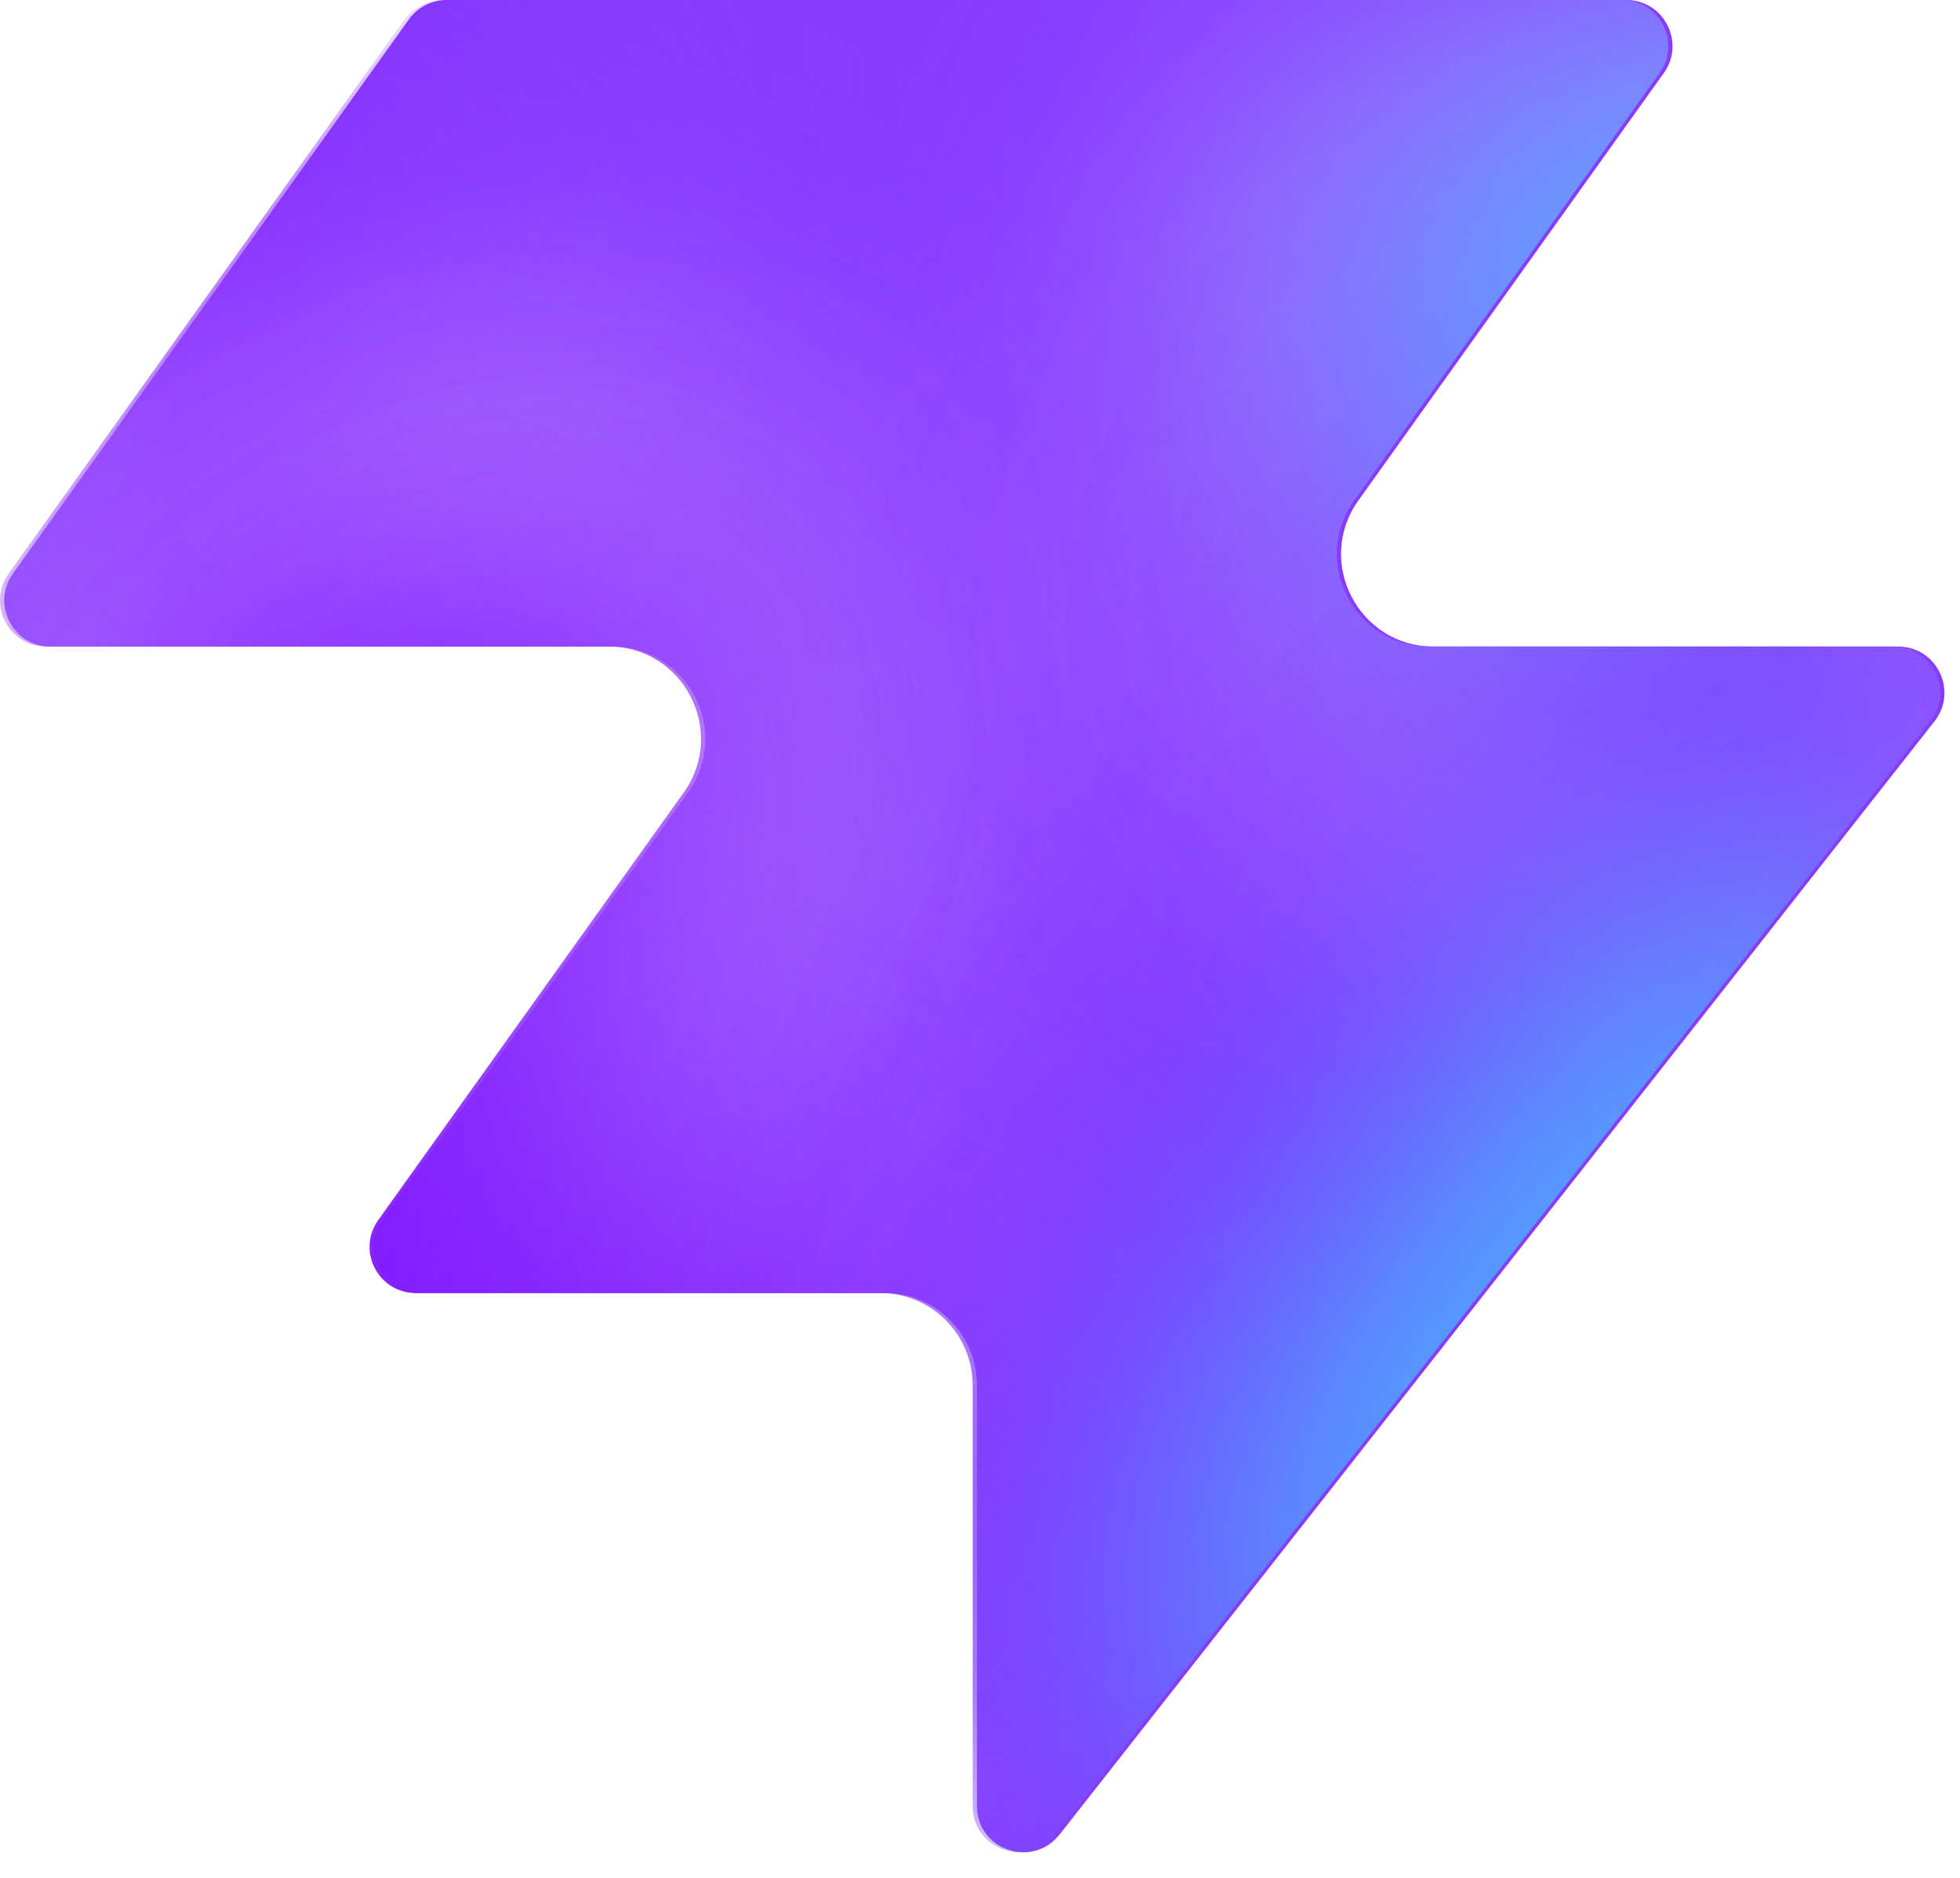
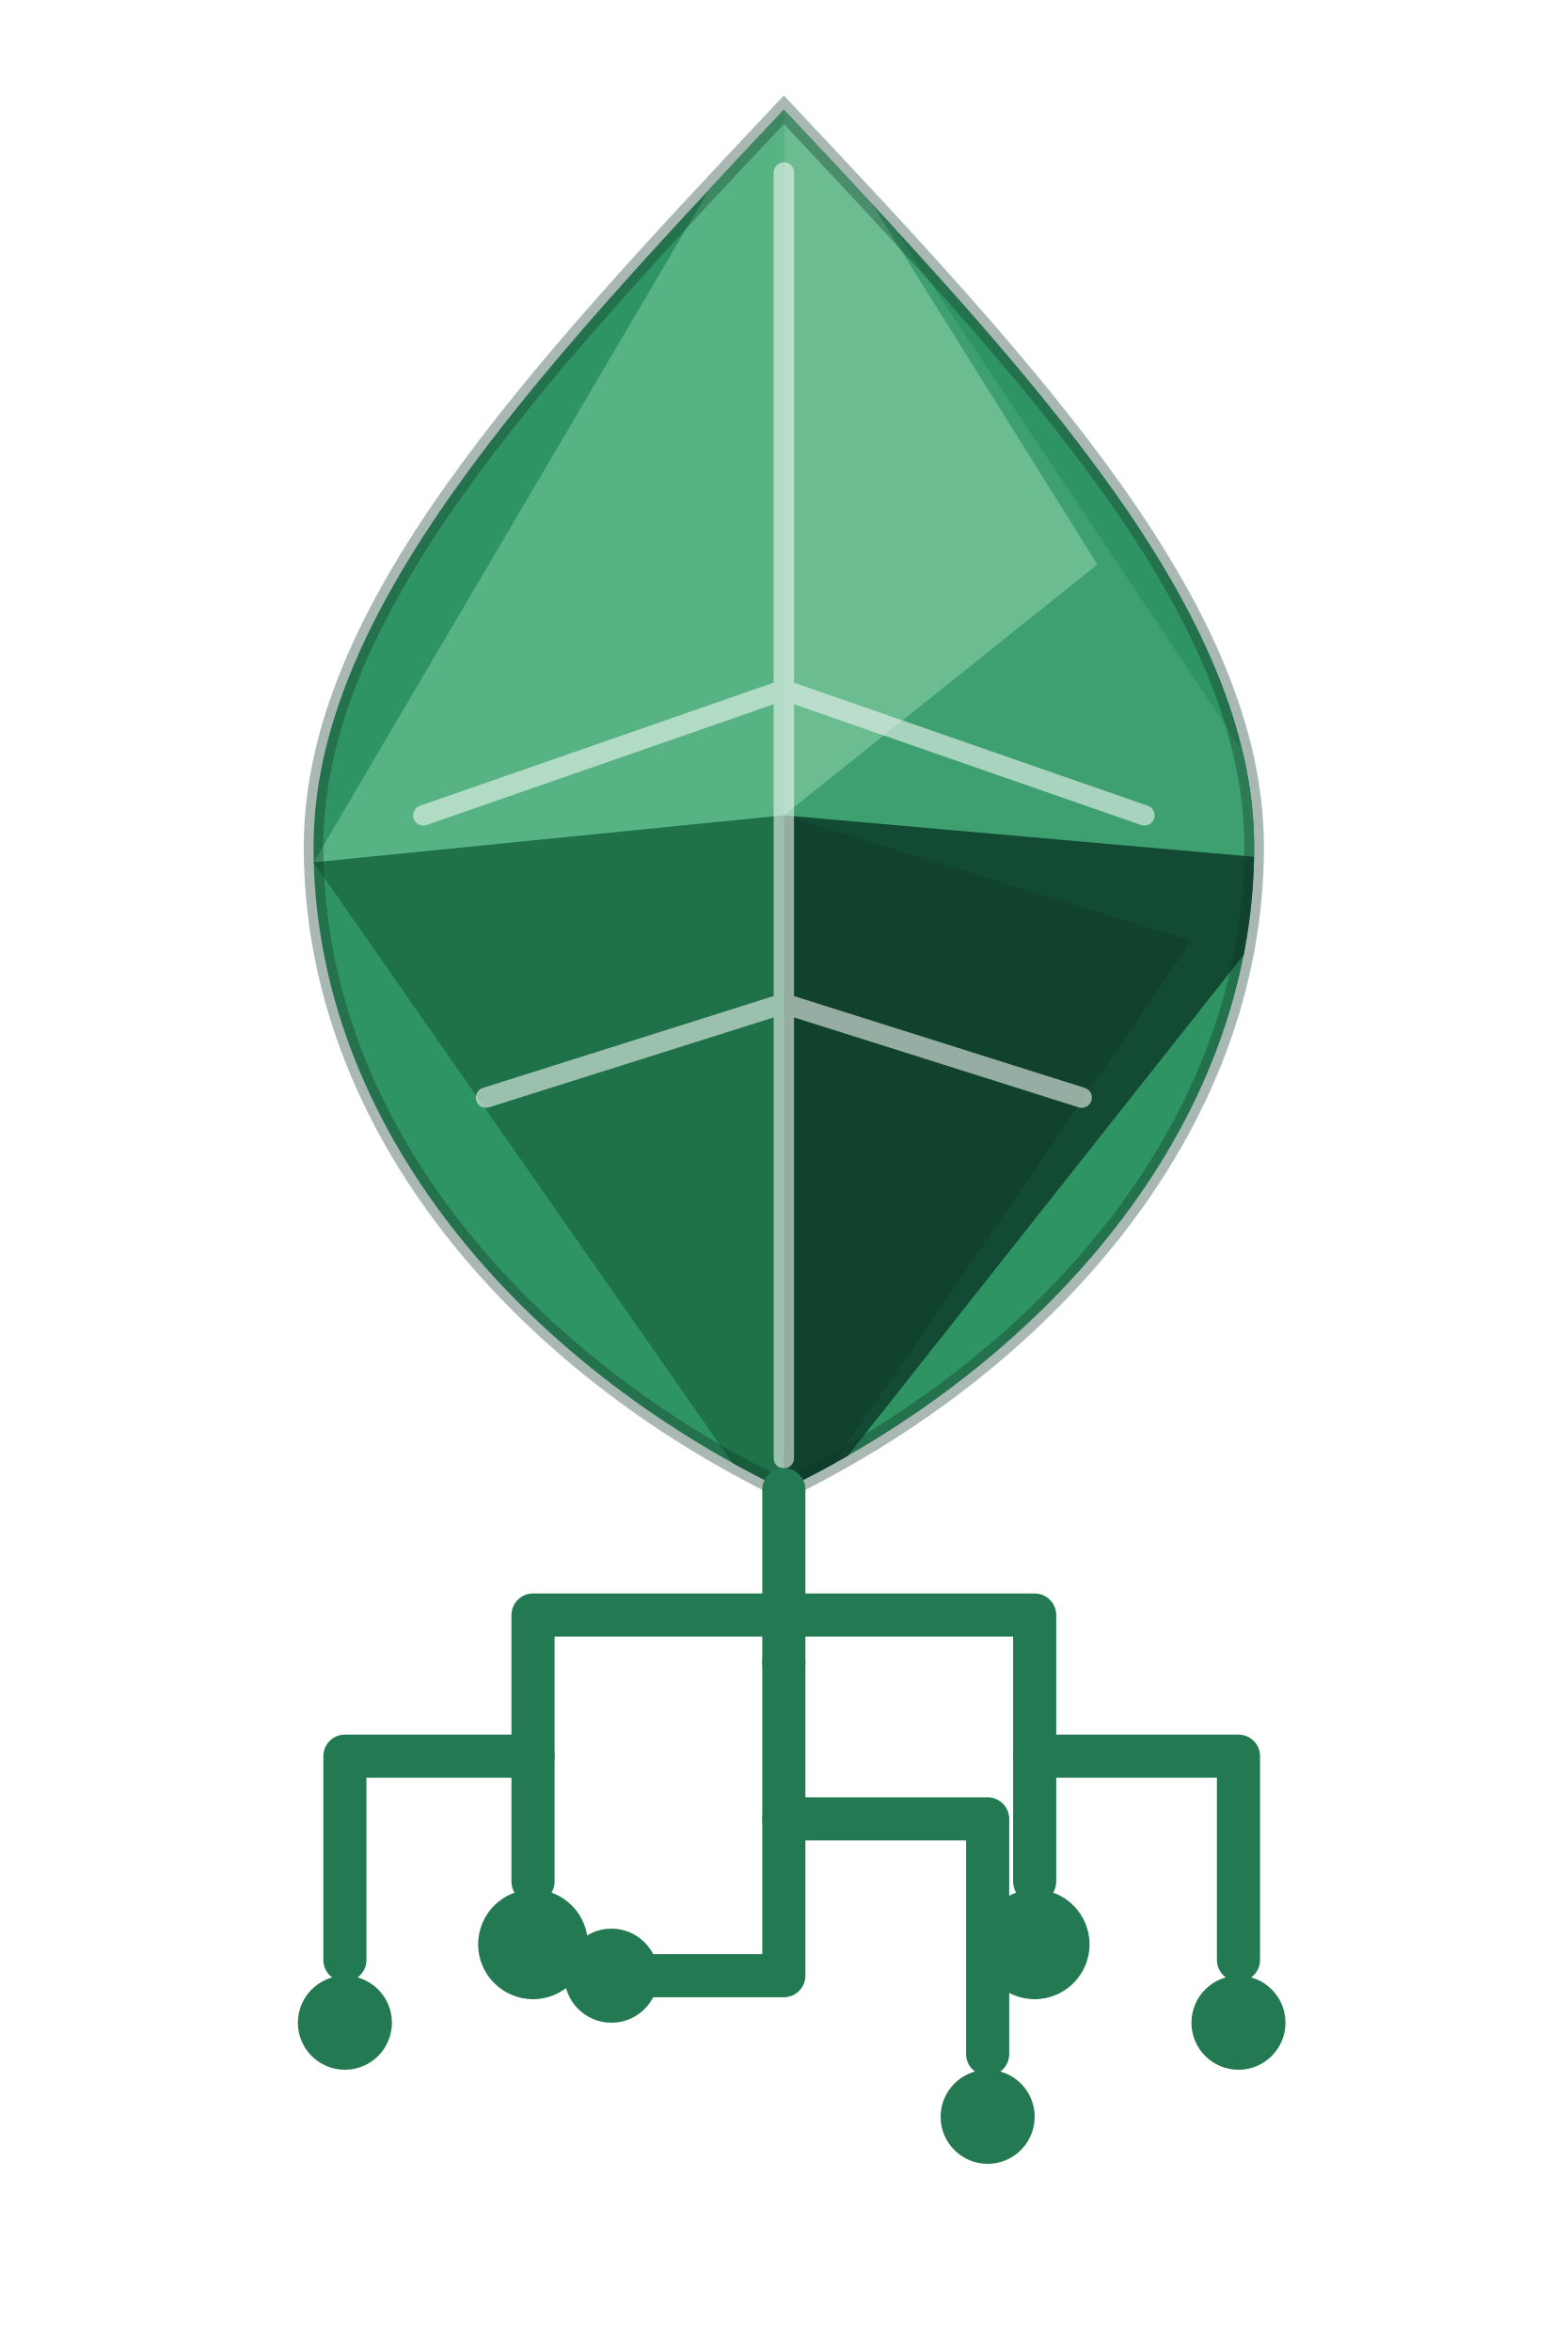
- <svg xmlns="http://www.w3.org/2000/svg" width="48" height="46" fill="none" viewBox="0 0 48 46">
-   <path fill="#863bff" d="M25.946 44.938c-.664.845-2.021.375-2.021-.698V33.937a2.26 2.26 0 0 0-2.262-2.262H10.287c-.92 0-1.456-1.04-.92-1.788l7.48-10.471c1.07-1.497 0-3.578-1.842-3.578H1.237c-.92 0-1.456-1.04-.92-1.788L10.013.474c.214-.297.556-.474.92-.474h28.894c.92 0 1.456 1.04.92 1.788l-7.48 10.471c-1.07 1.498 0 3.579 1.842 3.579h11.377c.943 0 1.473 1.088.89 1.83L25.947 44.94z" style="fill:#863bff;fill:color(display-p3 .525 .23 1);fill-opacity:1" />
-   <mask id="a" width="48" height="46" x="0" y="0" maskUnits="userSpaceOnUse" style="mask-type:alpha">
-     <path fill="#000" d="M25.842 44.938c-.664.844-2.021.375-2.021-.698V33.937a2.26 2.26 0 0 0-2.262-2.262H10.183c-.92 0-1.456-1.04-.92-1.788l7.48-10.471c1.07-1.498 0-3.579-1.842-3.579H1.133c-.92 0-1.456-1.04-.92-1.787L9.91.473c.214-.297.556-.474.92-.474h28.894c.92 0 1.456 1.04.92 1.788l-7.48 10.471c-1.07 1.498 0 3.578 1.842 3.578h11.377c.943 0 1.473 1.088.89 1.832L25.843 44.94z" style="fill:#000;fill-opacity:1" />
-   </mask>
-   <g mask="url(#a)">
-     <g filter="url(#b)">
-       <ellipse cx="5.508" cy="14.704" fill="#ede6ff" rx="5.508" ry="14.704" style="fill:#ede6ff;fill:color(display-p3 .927 .903 1);fill-opacity:1" transform="matrix(.00324 1 1 -.00324 -4.47 31.516)" />
-     </g>
-     <g filter="url(#c)">
-       <ellipse cx="10.399" cy="29.851" fill="#ede6ff" rx="10.399" ry="29.851" style="fill:#ede6ff;fill:color(display-p3 .927 .903 1);fill-opacity:1" transform="matrix(.00324 1 1 -.00324 -39.328 7.883)" />
-     </g>
-     <g filter="url(#d)">
-       <ellipse cx="5.508" cy="30.487" fill="#7e14ff" rx="5.508" ry="30.487" style="fill:#7e14ff;fill:color(display-p3 .492 .077 1);fill-opacity:1" transform="rotate(89.814 -25.913 -14.639)scale(1 -1)" />
-     </g>
-     <g filter="url(#e)">
-       <ellipse cx="5.508" cy="30.599" fill="#7e14ff" rx="5.508" ry="30.599" style="fill:#7e14ff;fill:color(display-p3 .492 .077 1);fill-opacity:1" transform="rotate(89.814 -32.644 -3.334)scale(1 -1)" />
-     </g>
-     <g filter="url(#f)">
-       <ellipse cx="5.508" cy="30.599" fill="#7e14ff" rx="5.508" ry="30.599" style="fill:#7e14ff;fill:color(display-p3 .492 .077 1);fill-opacity:1" transform="matrix(.00324 1 1 -.00324 -34.34 30.47)" />
-     </g>
-     <g filter="url(#g)">
-       <ellipse cx="14.072" cy="22.078" fill="#ede6ff" rx="14.072" ry="22.078" style="fill:#ede6ff;fill:color(display-p3 .927 .903 1);fill-opacity:1" transform="rotate(93.35 24.506 48.493)scale(-1 1)" />
-     </g>
-     <g filter="url(#h)">
-       <ellipse cx="3.47" cy="21.501" fill="#7e14ff" rx="3.47" ry="21.501" style="fill:#7e14ff;fill:color(display-p3 .492 .077 1);fill-opacity:1" transform="rotate(89.009 28.708 47.59)scale(-1 1)" />
-     </g>
-     <g filter="url(#i)">
-       <ellipse cx="3.47" cy="21.501" fill="#7e14ff" rx="3.47" ry="21.501" style="fill:#7e14ff;fill:color(display-p3 .492 .077 1);fill-opacity:1" transform="rotate(89.009 28.708 47.59)scale(-1 1)" />
-     </g>
-     <g filter="url(#j)">
-       <ellipse cx=".387" cy="8.972" fill="#7e14ff" rx="4.407" ry="29.108" style="fill:#7e14ff;fill:color(display-p3 .492 .077 1);fill-opacity:1" transform="rotate(39.51 .387 8.972)" />
-     </g>
-     <g filter="url(#k)">
-       <ellipse cx="47.523" cy="-6.092" fill="#7e14ff" rx="4.407" ry="29.108" style="fill:#7e14ff;fill:color(display-p3 .492 .077 1);fill-opacity:1" transform="rotate(37.892 47.523 -6.092)" />
-     </g>
-     <g filter="url(#l)">
-       <ellipse cx="41.412" cy="6.333" fill="#47bfff" rx="5.971" ry="9.665" style="fill:#47bfff;fill:color(display-p3 .28 .748 1);fill-opacity:1" transform="rotate(37.892 41.412 6.333)" />
-     </g>
-     <g filter="url(#m)">
-       <ellipse cx="-1.879" cy="38.332" fill="#7e14ff" rx="4.407" ry="29.108" style="fill:#7e14ff;fill:color(display-p3 .492 .077 1);fill-opacity:1" transform="rotate(37.892 -1.88 38.332)" />
-     </g>
-     <g filter="url(#n)">
-       <ellipse cx="-1.879" cy="38.332" fill="#7e14ff" rx="4.407" ry="29.108" style="fill:#7e14ff;fill:color(display-p3 .492 .077 1);fill-opacity:1" transform="rotate(37.892 -1.88 38.332)" />
-     </g>
-     <g filter="url(#o)">
-       <ellipse cx="35.651" cy="29.907" fill="#7e14ff" rx="4.407" ry="29.108" style="fill:#7e14ff;fill:color(display-p3 .492 .077 1);fill-opacity:1" transform="rotate(37.892 35.651 29.907)" />
-     </g>
-     <g filter="url(#p)">
-       <ellipse cx="38.418" cy="32.4" fill="#47bfff" rx="5.971" ry="15.297" style="fill:#47bfff;fill:color(display-p3 .28 .748 1);fill-opacity:1" transform="rotate(37.892 38.418 32.4)" />
-     </g>
+ <svg xmlns="http://www.w3.org/2000/svg" viewBox="0 0 200 300" role="img" aria-label="VERDA">
+   <defs>
+     <clipPath id="verda-leaf-clip">
+       <path d="M100 14 C132 48 160 78 160 108 C160 144 133 174 100 190 C67 174 40 144 40 108 C40 78 68 48 100 14 Z" />
+     </clipPath>
+   </defs>
+   <g clip-path="url(#verda-leaf-clip)">
+     <rect x="30" y="8" width="180" height="190" fill="#2F9463" />
+     <polygon points="100,8 40,110 100,104" fill="#57B383" />
+     <polygon points="100,8 168,110 100,104" fill="#3EA070" />
+     <polygon points="100,104 40,110 100,196" fill="#1E7148" />
+     <polygon points="100,104 168,110 100,196" fill="#134A33" />
+     <polygon points="100,8 140,72 100,104" fill="#8FD4AC" opacity=".55" />
+     <polygon points="100,104 152,120 100,196" fill="#0C3524" opacity=".35" />
  </g>
-   <defs>
-     <filter id="b" width="60.045" height="41.654" x="-19.77" y="16.149" color-interpolation-filters="sRGB" filterUnits="userSpaceOnUse">
-       <feFlood flood-opacity="0" result="BackgroundImageFix" />
-       <feBlend in="SourceGraphic" in2="BackgroundImageFix" result="shape" />
-       <feGaussianBlur result="effect1_foregroundBlur_2002_17158" stdDeviation="7.659" />
-     </filter>
-     <filter id="c" width="90.34" height="51.437" x="-54.613" y="-7.533" color-interpolation-filters="sRGB" filterUnits="userSpaceOnUse">
-       <feFlood flood-opacity="0" result="BackgroundImageFix" />
-       <feBlend in="SourceGraphic" in2="BackgroundImageFix" result="shape" />
-       <feGaussianBlur result="effect1_foregroundBlur_2002_17158" stdDeviation="7.659" />
-     </filter>
-     <filter id="d" width="79.355" height="29.4" x="-49.64" y="2.03" color-interpolation-filters="sRGB" filterUnits="userSpaceOnUse">
-       <feFlood flood-opacity="0" result="BackgroundImageFix" />
-       <feBlend in="SourceGraphic" in2="BackgroundImageFix" result="shape" />
-       <feGaussianBlur result="effect1_foregroundBlur_2002_17158" stdDeviation="4.596" />
-     </filter>
-     <filter id="e" width="79.579" height="29.4" x="-45.045" y="20.029" color-interpolation-filters="sRGB" filterUnits="userSpaceOnUse">
-       <feFlood flood-opacity="0" result="BackgroundImageFix" />
-       <feBlend in="SourceGraphic" in2="BackgroundImageFix" result="shape" />
-       <feGaussianBlur result="effect1_foregroundBlur_2002_17158" stdDeviation="4.596" />
-     </filter>
-     <filter id="f" width="79.579" height="29.4" x="-43.513" y="21.178" color-interpolation-filters="sRGB" filterUnits="userSpaceOnUse">
-       <feFlood flood-opacity="0" result="BackgroundImageFix" />
-       <feBlend in="SourceGraphic" in2="BackgroundImageFix" result="shape" />
-       <feGaussianBlur result="effect1_foregroundBlur_2002_17158" stdDeviation="4.596" />
-     </filter>
-     <filter id="g" width="74.749" height="58.852" x="15.756" y="-17.901" color-interpolation-filters="sRGB" filterUnits="userSpaceOnUse">
-       <feFlood flood-opacity="0" result="BackgroundImageFix" />
-       <feBlend in="SourceGraphic" in2="BackgroundImageFix" result="shape" />
-       <feGaussianBlur result="effect1_foregroundBlur_2002_17158" stdDeviation="7.659" />
-     </filter>
-     <filter id="h" width="61.377" height="25.362" x="23.548" y="2.284" color-interpolation-filters="sRGB" filterUnits="userSpaceOnUse">
-       <feFlood flood-opacity="0" result="BackgroundImageFix" />
-       <feBlend in="SourceGraphic" in2="BackgroundImageFix" result="shape" />
-       <feGaussianBlur result="effect1_foregroundBlur_2002_17158" stdDeviation="4.596" />
-     </filter>
-     <filter id="i" width="61.377" height="25.362" x="23.548" y="2.284" color-interpolation-filters="sRGB" filterUnits="userSpaceOnUse">
-       <feFlood flood-opacity="0" result="BackgroundImageFix" />
-       <feBlend in="SourceGraphic" in2="BackgroundImageFix" result="shape" />
-       <feGaussianBlur result="effect1_foregroundBlur_2002_17158" stdDeviation="4.596" />
-     </filter>
-     <filter id="j" width="56.045" height="63.649" x="-27.636" y="-22.853" color-interpolation-filters="sRGB" filterUnits="userSpaceOnUse">
-       <feFlood flood-opacity="0" result="BackgroundImageFix" />
-       <feBlend in="SourceGraphic" in2="BackgroundImageFix" result="shape" />
-       <feGaussianBlur result="effect1_foregroundBlur_2002_17158" stdDeviation="4.596" />
-     </filter>
-     <filter id="k" width="54.814" height="64.646" x="20.116" y="-38.415" color-interpolation-filters="sRGB" filterUnits="userSpaceOnUse">
-       <feFlood flood-opacity="0" result="BackgroundImageFix" />
-       <feBlend in="SourceGraphic" in2="BackgroundImageFix" result="shape" />
-       <feGaussianBlur result="effect1_foregroundBlur_2002_17158" stdDeviation="4.596" />
-     </filter>
-     <filter id="l" width="33.541" height="35.313" x="24.641" y="-11.323" color-interpolation-filters="sRGB" filterUnits="userSpaceOnUse">
-       <feFlood flood-opacity="0" result="BackgroundImageFix" />
-       <feBlend in="SourceGraphic" in2="BackgroundImageFix" result="shape" />
-       <feGaussianBlur result="effect1_foregroundBlur_2002_17158" stdDeviation="4.596" />
-     </filter>
-     <filter id="m" width="54.814" height="64.646" x="-29.286" y="6.009" color-interpolation-filters="sRGB" filterUnits="userSpaceOnUse">
-       <feFlood flood-opacity="0" result="BackgroundImageFix" />
-       <feBlend in="SourceGraphic" in2="BackgroundImageFix" result="shape" />
-       <feGaussianBlur result="effect1_foregroundBlur_2002_17158" stdDeviation="4.596" />
-     </filter>
-     <filter id="n" width="54.814" height="64.646" x="-29.286" y="6.009" color-interpolation-filters="sRGB" filterUnits="userSpaceOnUse">
-       <feFlood flood-opacity="0" result="BackgroundImageFix" />
-       <feBlend in="SourceGraphic" in2="BackgroundImageFix" result="shape" />
-       <feGaussianBlur result="effect1_foregroundBlur_2002_17158" stdDeviation="4.596" />
-     </filter>
-     <filter id="o" width="54.814" height="64.646" x="8.244" y="-2.416" color-interpolation-filters="sRGB" filterUnits="userSpaceOnUse">
-       <feFlood flood-opacity="0" result="BackgroundImageFix" />
-       <feBlend in="SourceGraphic" in2="BackgroundImageFix" result="shape" />
-       <feGaussianBlur result="effect1_foregroundBlur_2002_17158" stdDeviation="4.596" />
-     </filter>
-     <filter id="p" width="39.409" height="43.623" x="18.713" y="10.588" color-interpolation-filters="sRGB" filterUnits="userSpaceOnUse">
-       <feFlood flood-opacity="0" result="BackgroundImageFix" />
-       <feBlend in="SourceGraphic" in2="BackgroundImageFix" result="shape" />
-       <feGaussianBlur result="effect1_foregroundBlur_2002_17158" stdDeviation="4.596" />
-     </filter>
-   </defs>
+   <path d="M100 14 C132 48 160 78 160 108 C160 144 133 174 100 190 C67 174 40 144 40 108 C40 78 68 48 100 14 Z" fill="none" stroke="#0C3524" stroke-width="2.5" opacity=".35" />
+   <path d="M100 22 V186 M100 88 L146 104 M100 88 L54 104 M100 128 L138 140 M100 128 L62 140" fill="none" stroke="#EFF5F1" stroke-width="2.6" stroke-linecap="round" opacity=".6" />
+   <g fill="none" stroke="#237A52" stroke-width="5.5" stroke-linecap="round" stroke-linejoin="round">
+     <path d="M100 190 V212" />
+     <path d="M100 206 H68 V240" />
+     <path d="M100 206 H132 V240" />
+     <path d="M100 212 V252 H78" />
+     <path d="M100 232 H126 V262" />
+     <path d="M68 224 H44 V250" />
+     <path d="M132 224 H158 V250" />
+   </g>
+   <g fill="#237A52">
+     <circle cx="68" cy="248" r="7" />
+     <circle cx="132" cy="248" r="7" />
+     <circle cx="78" cy="252" r="6" />
+     <circle cx="126" cy="270" r="6" />
+     <circle cx="44" cy="258" r="6" />
+     <circle cx="158" cy="258" r="6" />
+   </g>
</svg>
